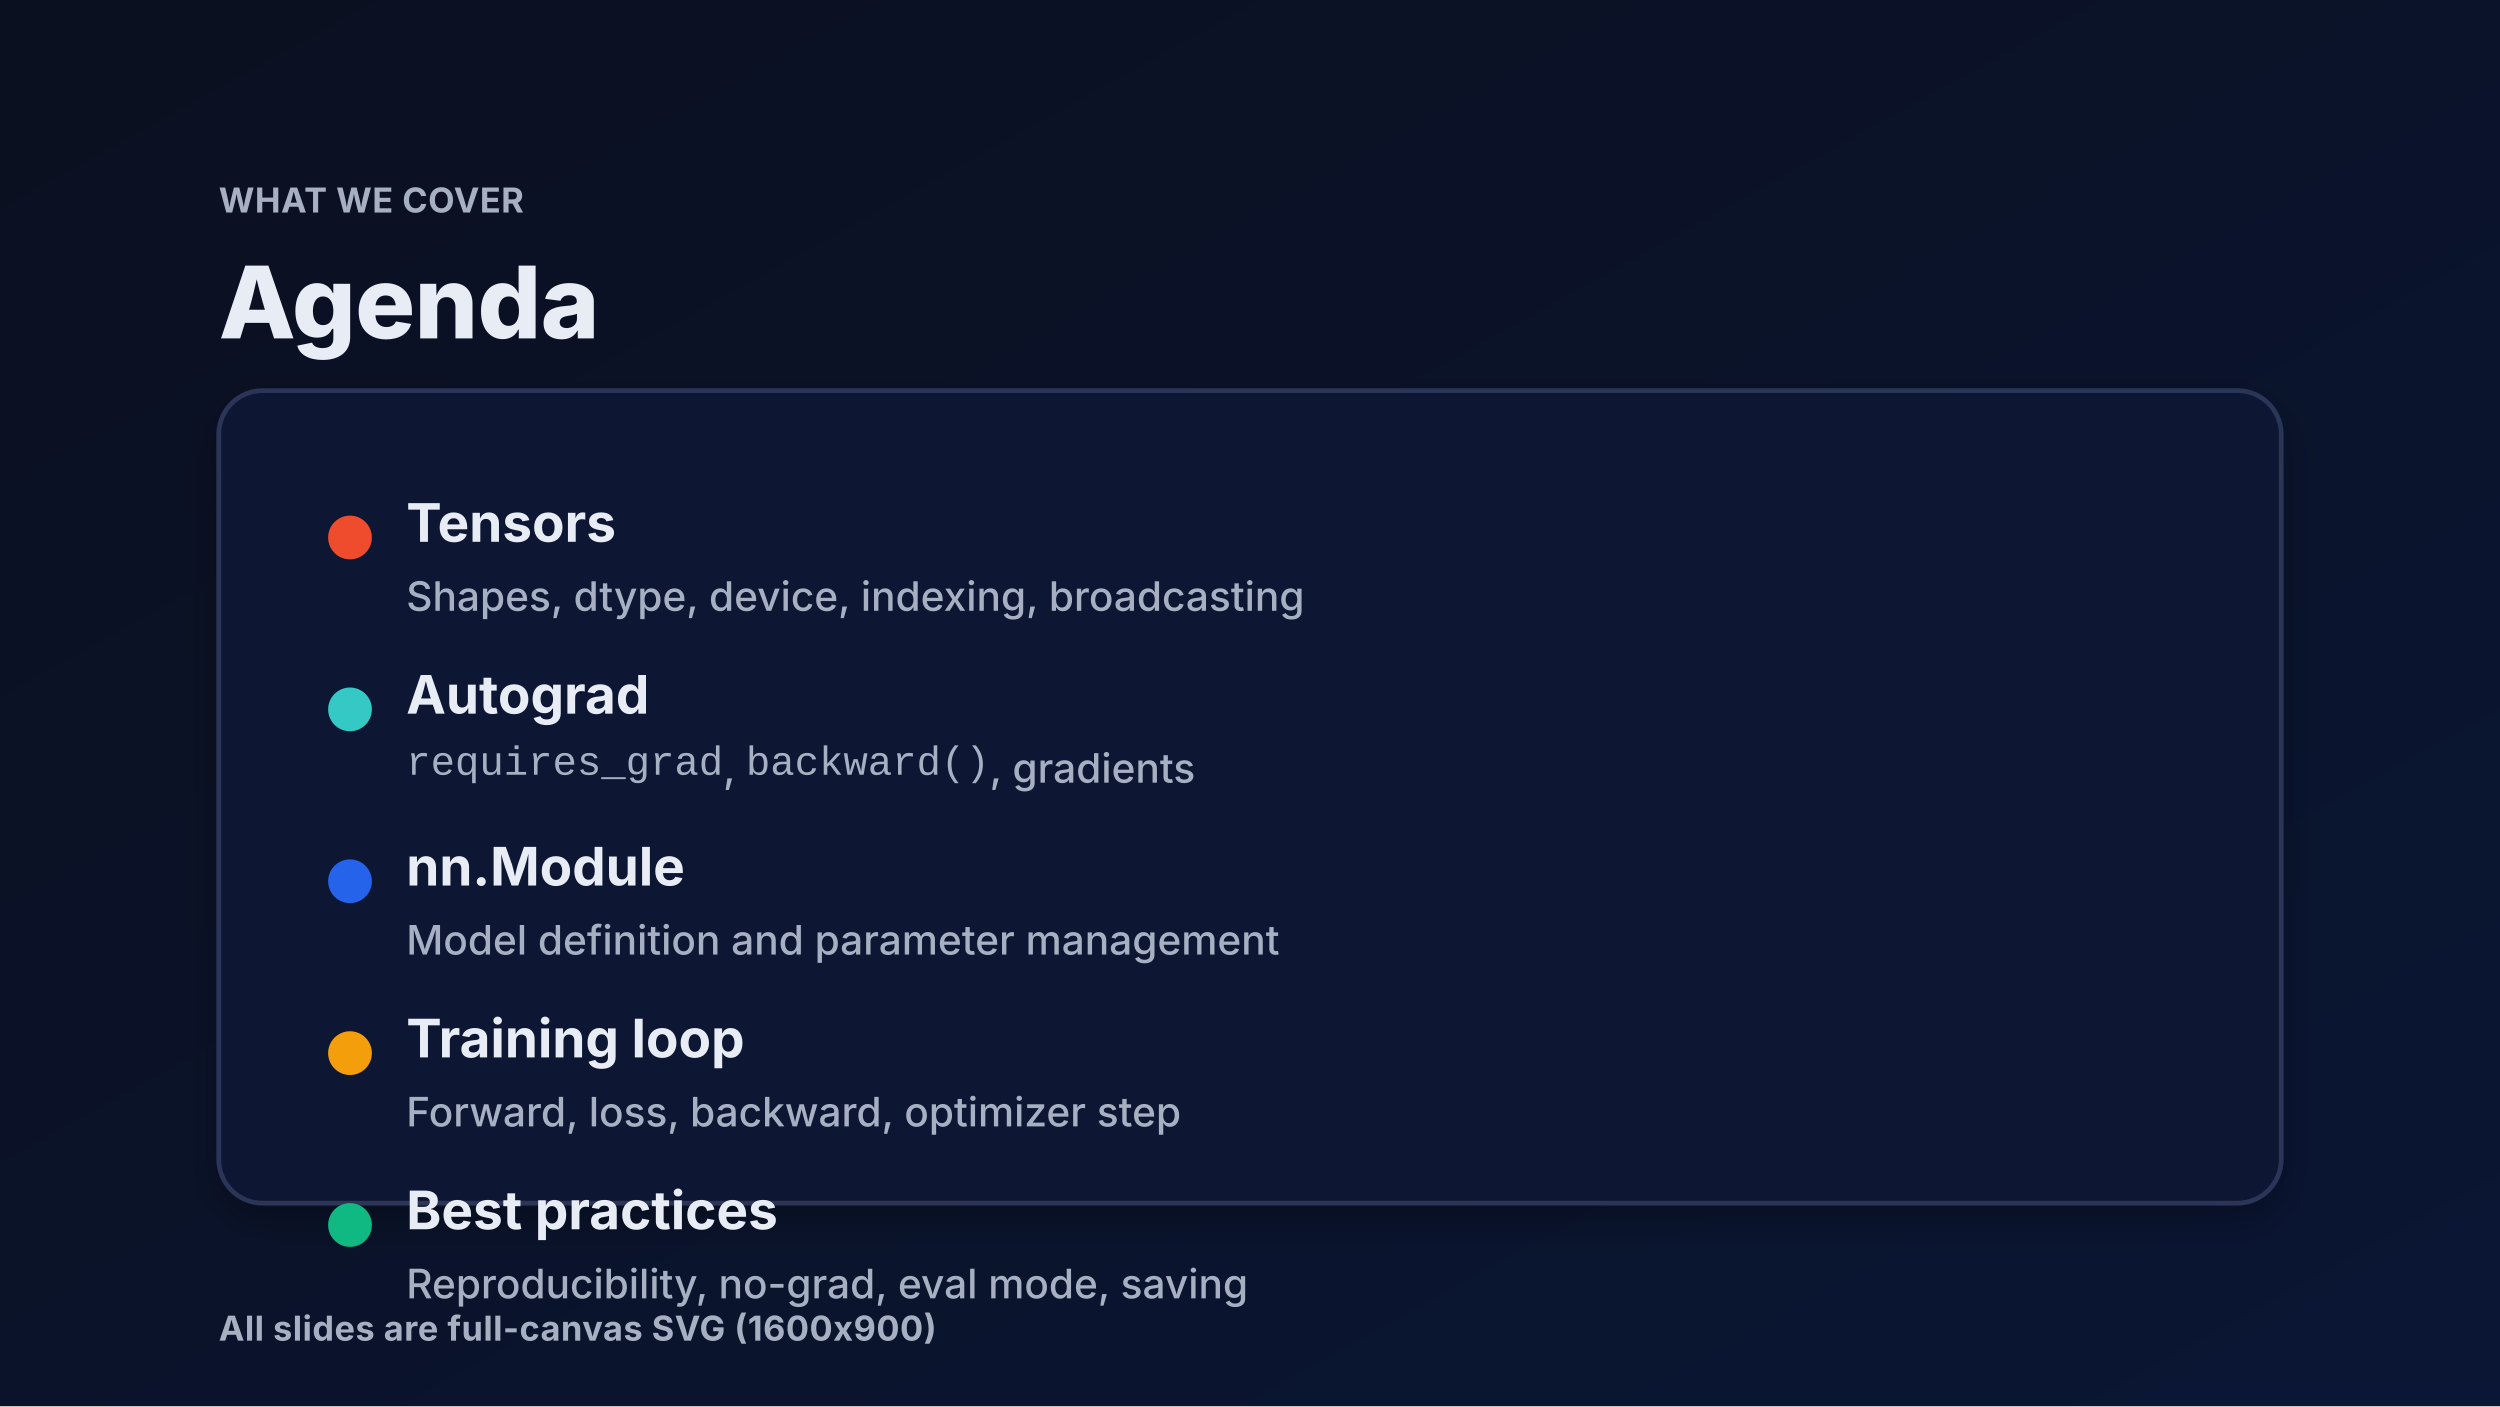
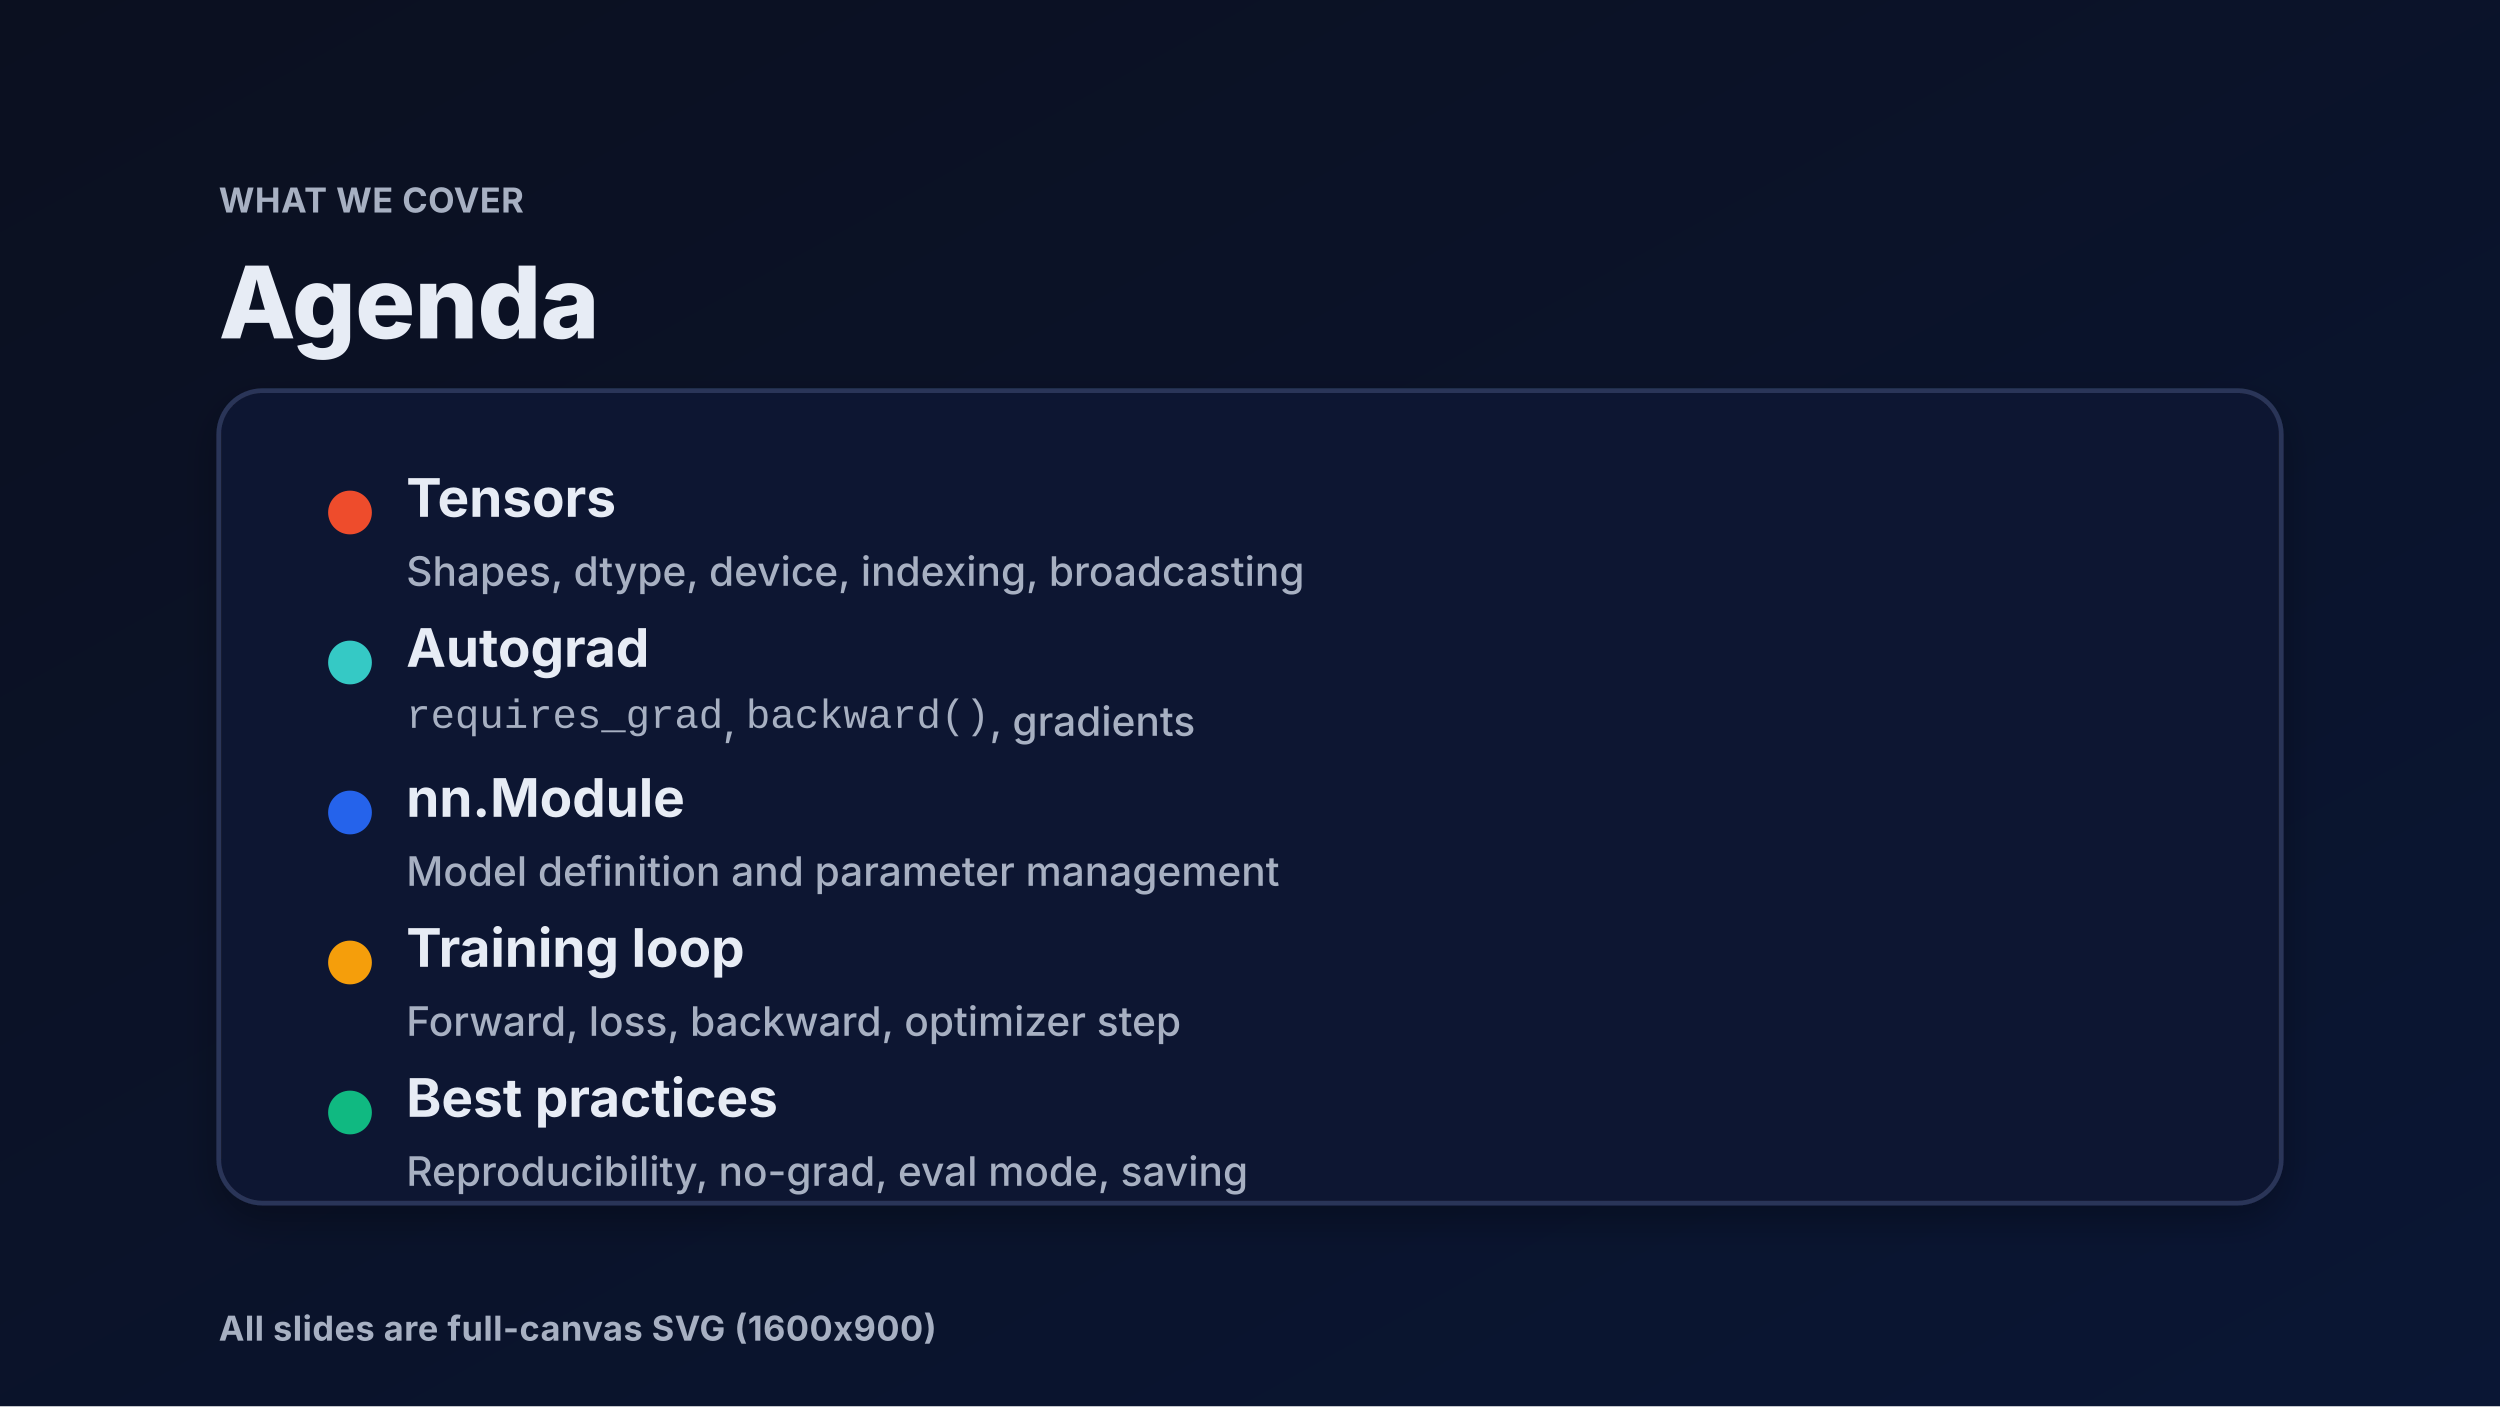
<svg xmlns="http://www.w3.org/2000/svg" width="1600" height="900" viewBox="0 0 1600 900">
  <defs>
    <linearGradient id="bg" x1="0" y1="0" x2="1" y2="1">
      <stop offset="0" stop-color="#0B1020" />
      <stop offset="1" stop-color="#0A1634" />
    </linearGradient>
    <filter id="shadow-sm" x="-20%" y="-20%" width="140%" height="140%">
      <feDropShadow dx="0" dy="10" stdDeviation="12" flood-color="#000000" flood-opacity="0.28" />
    </filter>
    <style>
      .h1 { font-family: system-ui, -apple-system, "Segoe UI", Inter, "Noto Sans", sans-serif; font-size: 64px; font-weight: 760; letter-spacing: -0.4px; fill: #E7ECF5; }
      .h2 { font-family: system-ui, -apple-system, "Segoe UI", Inter, "Noto Sans", sans-serif; font-size: 34px; font-weight: 700; fill: #E7ECF5; }
      .body { font-family: system-ui, -apple-system, "Segoe UI", Inter, "Noto Sans", sans-serif; font-size: 26px; font-weight: 520; fill: #A7B0C2; }
      .mono { font-family: ui-monospace, SFMono-Regular, Menlo, Monaco, Consolas, "Liberation Mono", monospace; }
      .kicker { font-family: system-ui, -apple-system, "Segoe UI", Inter, "Noto Sans", sans-serif; font-size: 22px; font-weight: 650; fill: #A7B0C2; letter-spacing: 0.3px; }
    </style>
  </defs>
  <rect width="1600" height="900" fill="url(#bg)" />
  <g transform="translate(140 120)">
    <text class="kicker" x="0" y="0" dominant-baseline="hanging">WHAT WE COVER</text>
    <text class="h1" x="0" y="50" dominant-baseline="hanging">Agenda</text>
  </g>
  <g transform="translate(140 250)">
    <g filter="url(#shadow-sm)">
      <rect x="0" y="0" width="1320" height="520" rx="28" fill="#0F1730" stroke="#2B3558" stroke-width="3" />
    </g>
-     <g transform="translate(64 70)">
+     <g transform="translate(64 54)">
      <g transform="translate(0 0)">
        <circle cx="20" cy="24" r="14" fill="#EE4C2C" />
        <text class="h2" x="56" y="2" dominant-baseline="hanging">Tensors</text>
        <text class="body" x="56" y="52" dominant-baseline="hanging">Shapes, dtype, device, indexing, broadcasting</text>
      </g>
-       <g transform="translate(0 110)">
+       <g transform="translate(0 96)">
        <circle cx="20" cy="24" r="14" fill="#35C9C5" />
        <text class="h2" x="56" y="2" dominant-baseline="hanging">Autograd</text>
        <text class="body" x="56" y="52" dominant-baseline="hanging">
          <tspan class="mono">requires_grad</tspan>, <tspan class="mono">backward()</tspan>, gradients</text>
      </g>
-       <g transform="translate(0 220)">
+       <g transform="translate(0 192)">
        <circle cx="20" cy="24" r="14" fill="#2563EB" />
        <text class="h2" x="56" y="2" dominant-baseline="hanging">nn.Module</text>
        <text class="body" x="56" y="52" dominant-baseline="hanging">Model definition and parameter management</text>
      </g>
-       <g transform="translate(0 330)">
+       <g transform="translate(0 288)">
        <circle cx="20" cy="24" r="14" fill="#F59E0B" />
        <text class="h2" x="56" y="2" dominant-baseline="hanging">Training loop</text>
        <text class="body" x="56" y="52" dominant-baseline="hanging">Forward, loss, backward, optimizer step</text>
      </g>
-       <g transform="translate(0 440)">
+       <g transform="translate(0 384)">
        <circle cx="20" cy="24" r="14" fill="#10B981" />
        <text class="h2" x="56" y="2" dominant-baseline="hanging">Best practices</text>
        <text class="body" x="56" y="52" dominant-baseline="hanging">Reproducibility, no-grad, eval mode, saving</text>
      </g>
    </g>
  </g>
  <text class="kicker" x="140" y="842" dominant-baseline="hanging">All slides are full-canvas SVG (1600x900)</text>
</svg>
